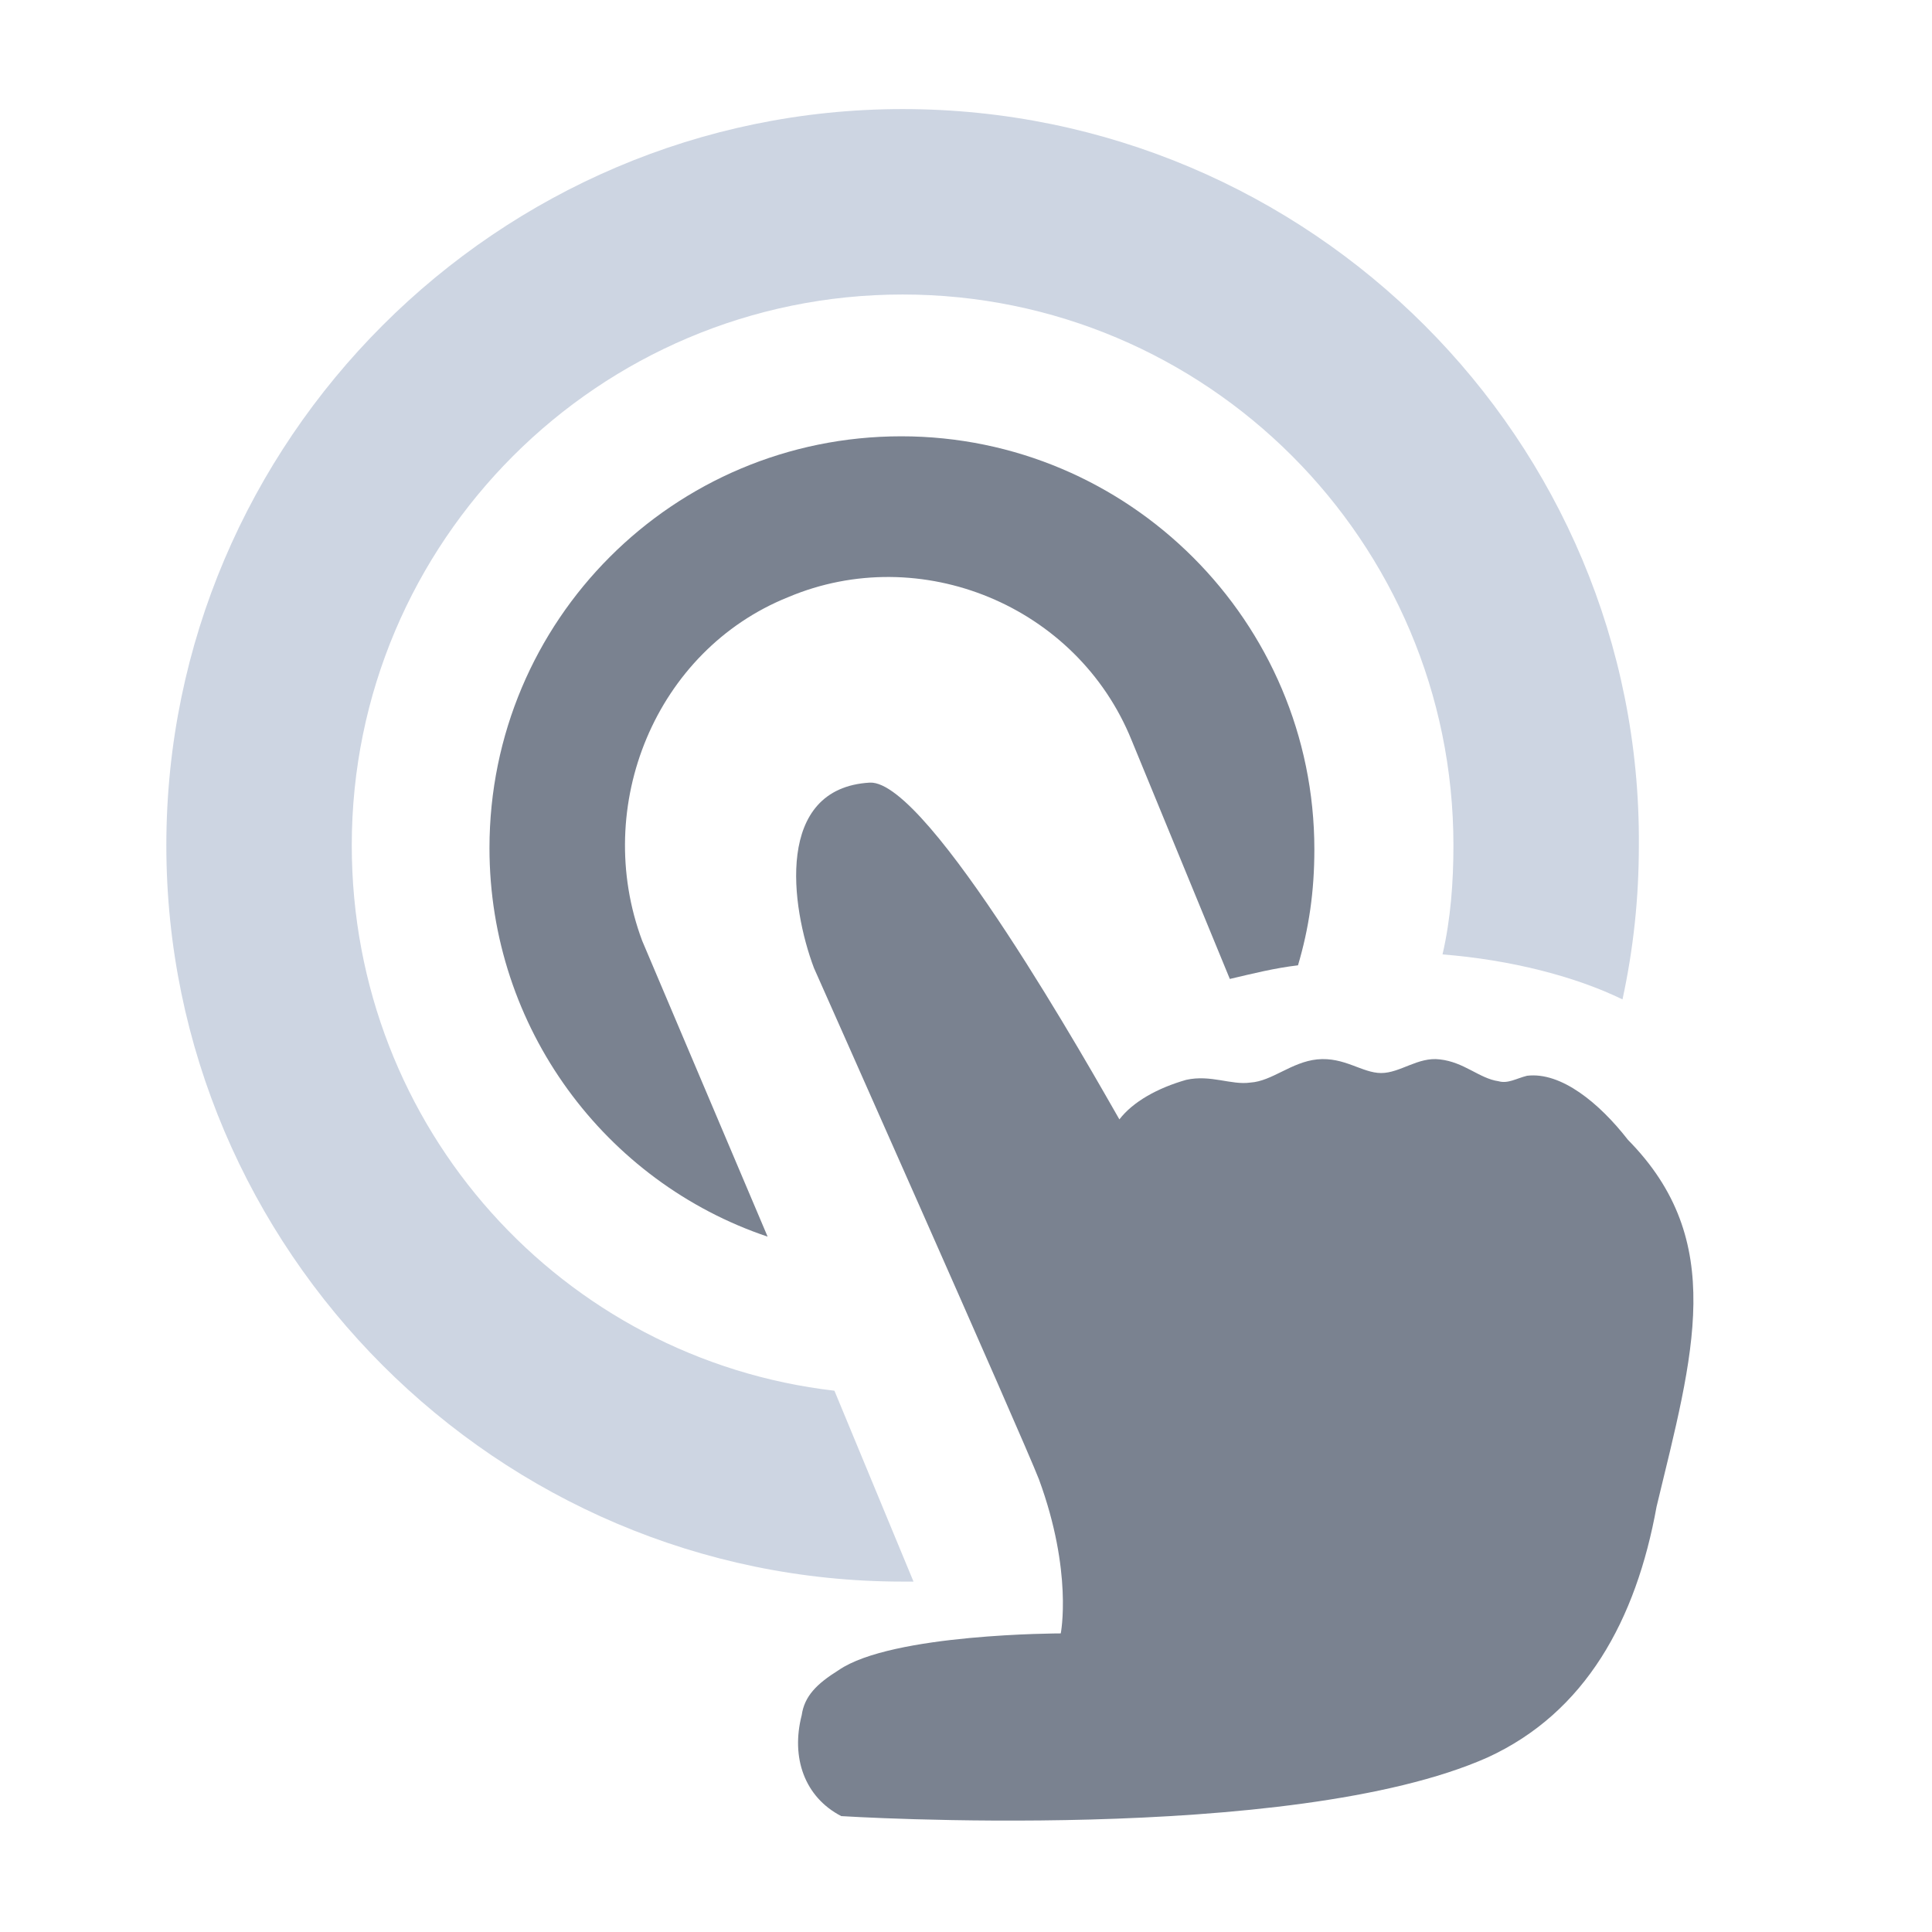
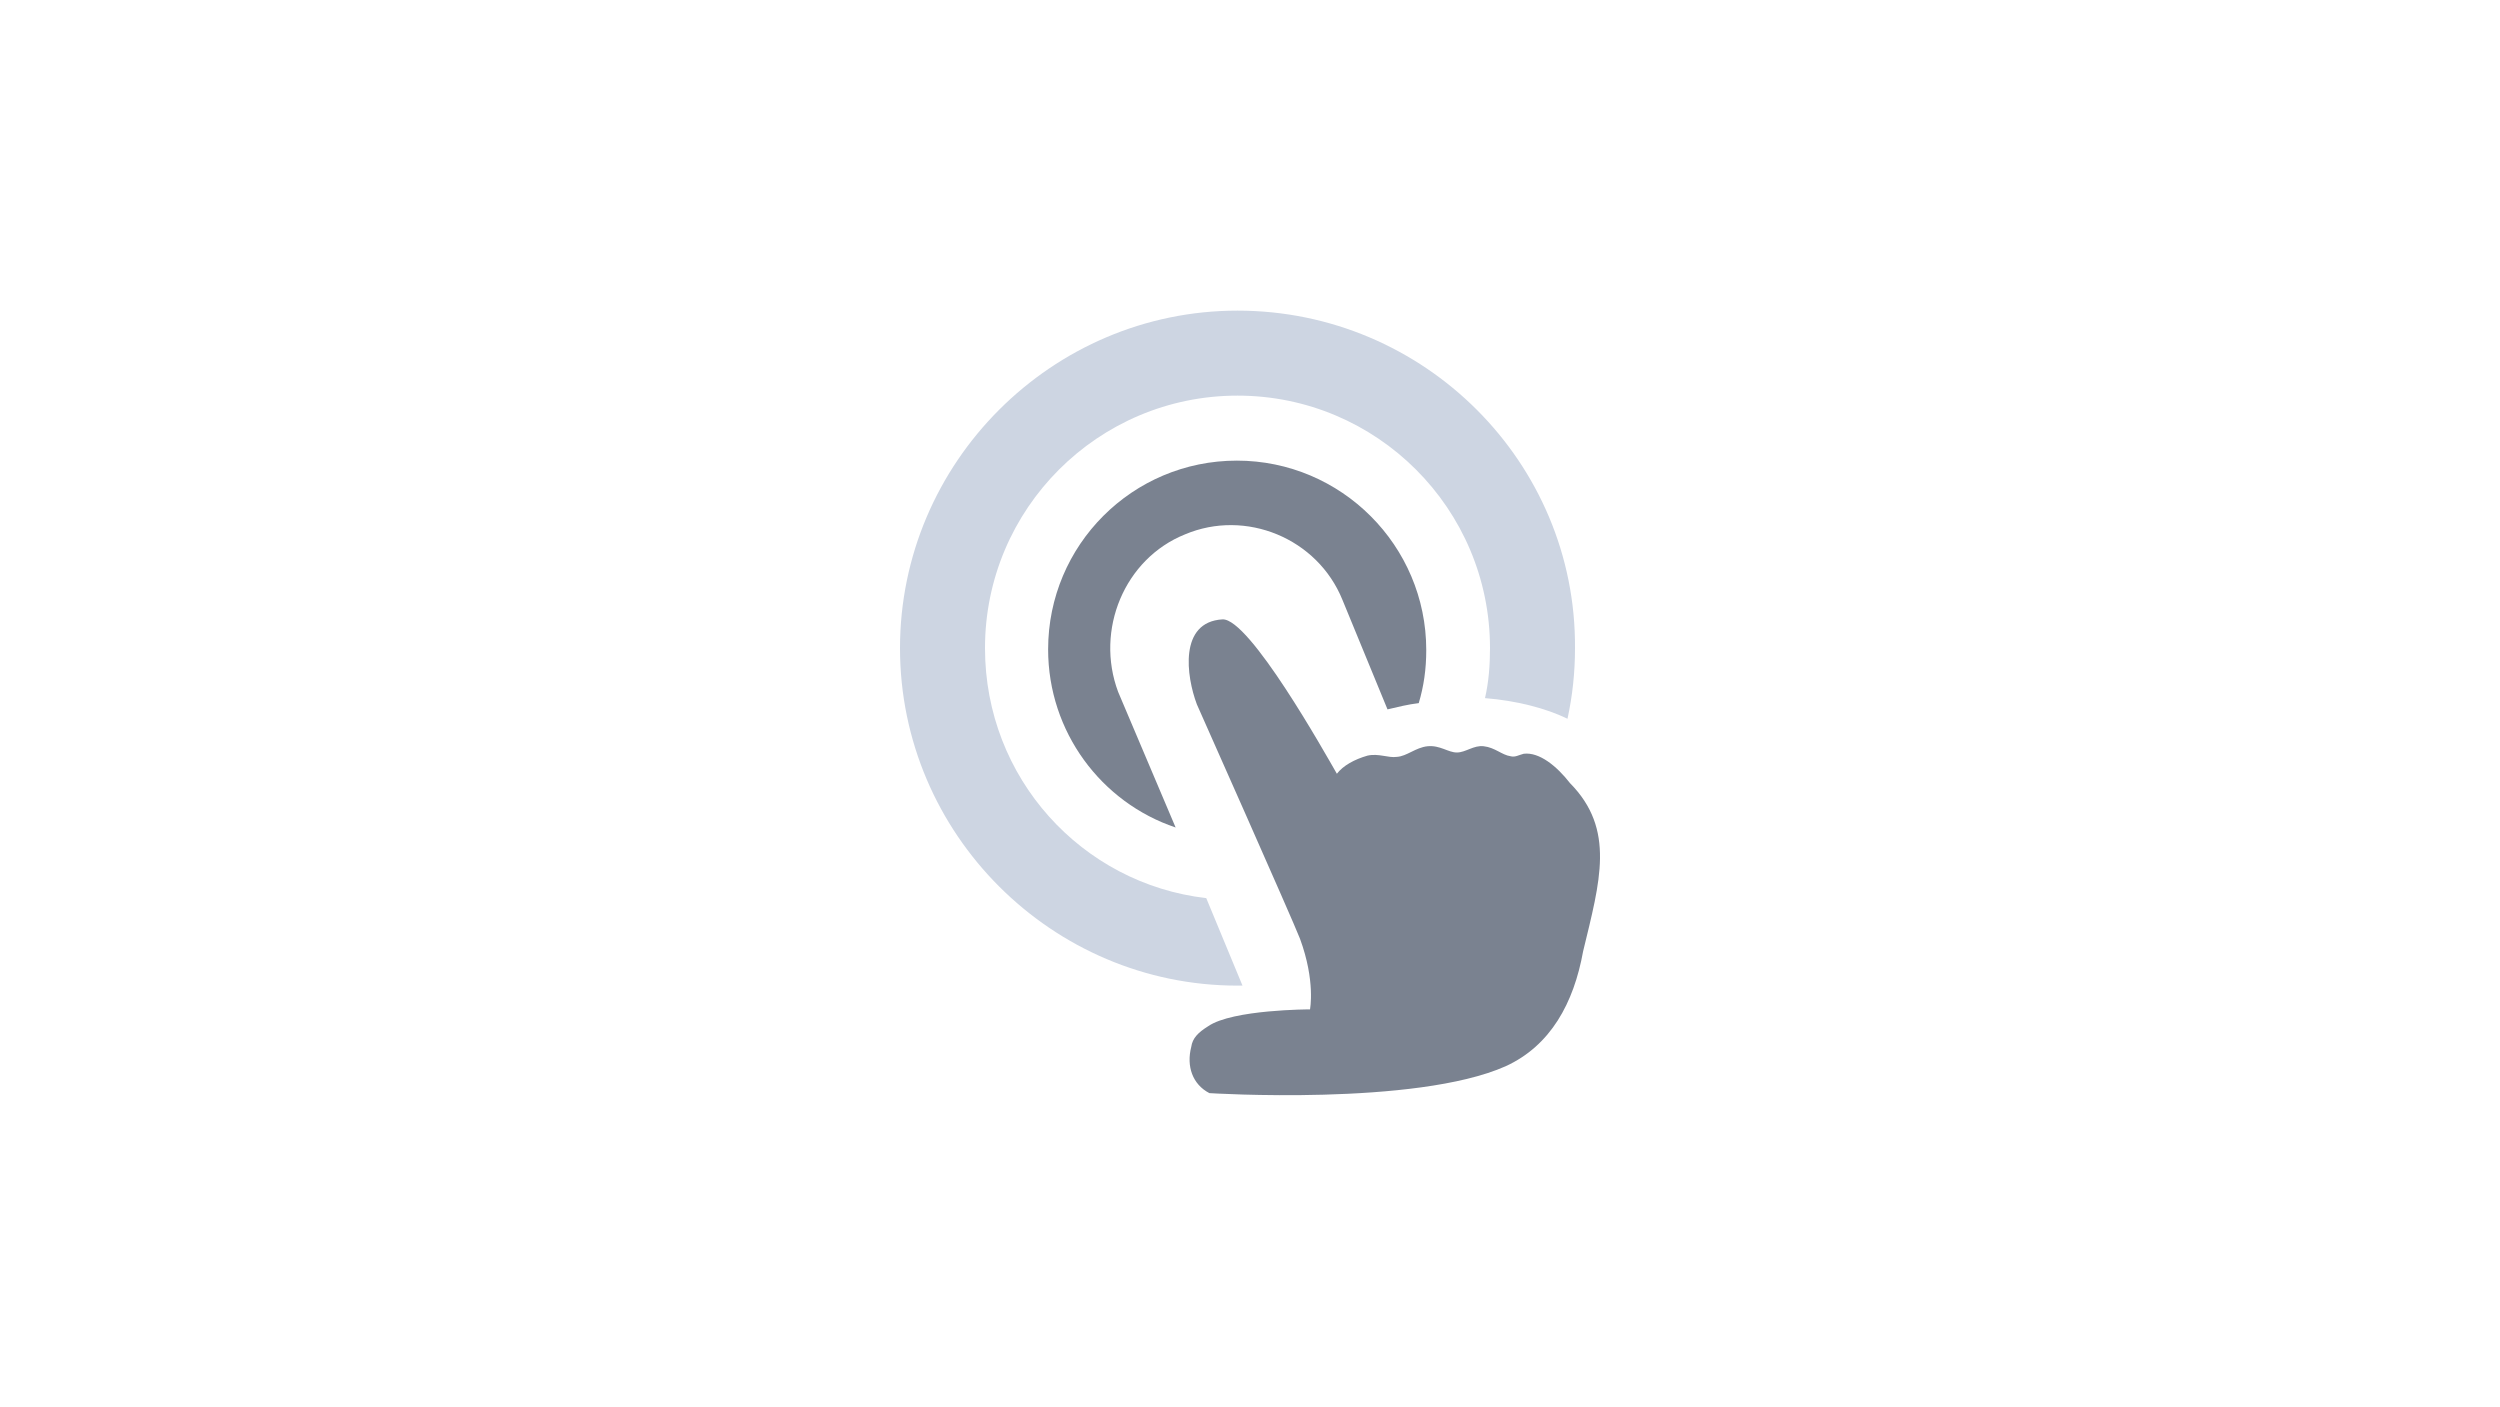
- <svg xmlns="http://www.w3.org/2000/svg" version="1.1" id="Layer_1" x="0px" y="0px" viewBox="0 0 141.7 141.7" style="enable-background:new 0 0 141.7 141.7;" xml:space="preserve">
+ <svg xmlns="http://www.w3.org/2000/svg" version="1.1" id="Layer_1" x="0px" y="0px" viewBox="0 0 400 225" style="enable-background:new 0 0 400 225;" xml:space="preserve">
  <style type="text/css">
- 	.st0{fill:#CDD5E2;}
- 	.st1{fill:#7A8290;}
- 	.st2{fill:none;}
+ 	.st0{fill:none;}
+ 	.st1{fill:#CDD5E2;}
+ 	.st2{fill:#7A8290;}
</style>
-   <path class="st0" d="M25.8,62c0-22.3,18.1-40.4,40.4-40.4s40.4,18.1,40.4,40.4c0,2.7-0.2,5.4-0.8,8c5,0.4,9.7,1.6,13.2,3.3  c0.8-3.7,1.2-7.4,1.2-11.3c0.2-29.7-24.1-54-54-54c-29.7,0-54,24.3-54,54s24.3,54,54,54c0.2,0,0.6,0,0.8,0l-5.8-14  C41.3,99.7,25.8,82.8,25.8,62z" />
-   <path class="st1" d="M57.8,43.8C67.5,39.7,79,44.4,83,54.3l7.2,17.5c1.7-0.4,3.3-0.8,5-1c0.8-2.7,1.2-5.4,1.2-8.5  c0-16.7-13.6-30.3-30.3-30.3S35.9,45.5,35.9,62.2c0,13.2,8.5,24.5,20.4,28.5L47.1,69C43.4,59.1,48.1,47.7,57.8,43.8z" />
-   <line class="st2" x1="60.3" y1="71.4" x2="64" y2="78.7" />
-   <path class="st1" d="M119.4,83.6c-2.1-2.7-4.9-5-7.4-4.7c-0.8,0.2-1.4,0.6-2.1,0.4c-1.4-0.2-2.5-1.4-4.3-1.6c-1.6-0.2-2.9,1-4.3,1  s-2.7-1.2-4.7-1c-1.9,0.2-3.3,1.6-4.9,1.7c-1.4,0.2-2.9-0.6-4.7-0.2c-2.1,0.6-3.9,1.6-4.9,2.9c-1.9-3.3-14-24.9-18.3-24.7  c-7,0.4-5.8,9.1-4.1,13.6c0,0,15.3,34.4,16.5,37.5c2.5,6.8,1.6,11.3,1.6,11.3s-12.4,0-16.3,2.7c-1.6,1-2.5,1.9-2.7,3.3  c-0.8,3.1,0.2,6,2.9,7.4c0,0,33,2.1,47.4-4.3c7.2-3.3,10.9-10.1,12.4-18.4C124.2,99.3,126.7,91,119.4,83.6z" />
+   <g>
+     <g id="Layer_2_00000117656655480989049480000005656015731766420660_">
+       <g id="timeline">
+         <rect class="st0" width="400" height="225" />
+         <g>
+           <path class="st1" d="M157.6,103.7c0-22.3,18.1-40.4,40.4-40.4s40.4,18.1,40.4,40.4c0,2.7-0.2,5.4-0.8,8c5,0.4,9.7,1.6,13.2,3.3      c0.8-3.7,1.2-7.4,1.2-11.3c0.2-29.7-24.1-54-54-54c-29.7,0-54,24.3-54,54s24.3,54,54,54c0.2,0,0.6,0,0.8,0l-5.8-14      C173.1,141.4,157.6,124.5,157.6,103.7z" />
+           <path class="st2" d="M189.6,85.5c9.7-4.1,21.2,0.6,25.2,10.5l7.2,17.5c1.7-0.4,3.3-0.8,5-1c0.8-2.7,1.2-5.4,1.2-8.5      c0-16.7-13.6-30.3-30.3-30.3s-30.2,13.5-30.2,30.2c0,13.2,8.5,24.5,20.4,28.5l-9.2-21.7C175.2,100.8,179.9,89.4,189.6,85.5z" />
+           <path class="st2" d="M251.2,125.3c-2.1-2.7-4.9-5-7.4-4.7c-0.8,0.2-1.4,0.6-2.1,0.4c-1.4-0.2-2.5-1.4-4.3-1.6      c-1.6-0.2-2.9,1-4.3,1c-1.4,0-2.7-1.2-4.7-1c-1.9,0.2-3.3,1.6-4.9,1.7c-1.4,0.2-2.9-0.6-4.7-0.2c-2.1,0.6-3.9,1.6-4.9,2.9      c-1.9-3.3-14-24.9-18.3-24.7c-7,0.4-5.8,9.1-4.1,13.6c0,0,15.3,34.4,16.5,37.5c2.5,6.8,1.6,11.3,1.6,11.3s-12.4,0-16.3,2.7      c-1.6,1-2.5,1.9-2.7,3.3c-0.8,3.1,0.2,6,2.9,7.4c0,0,33,2.1,47.4-4.3c7.2-3.3,10.9-10.1,12.4-18.4      C256,141,258.5,132.7,251.2,125.3z" />
+         </g>
+       </g>
+     </g>
+   </g>
+   <line class="st0" x1="187.9" y1="111.5" x2="191.6" y2="118.8" />
</svg>
